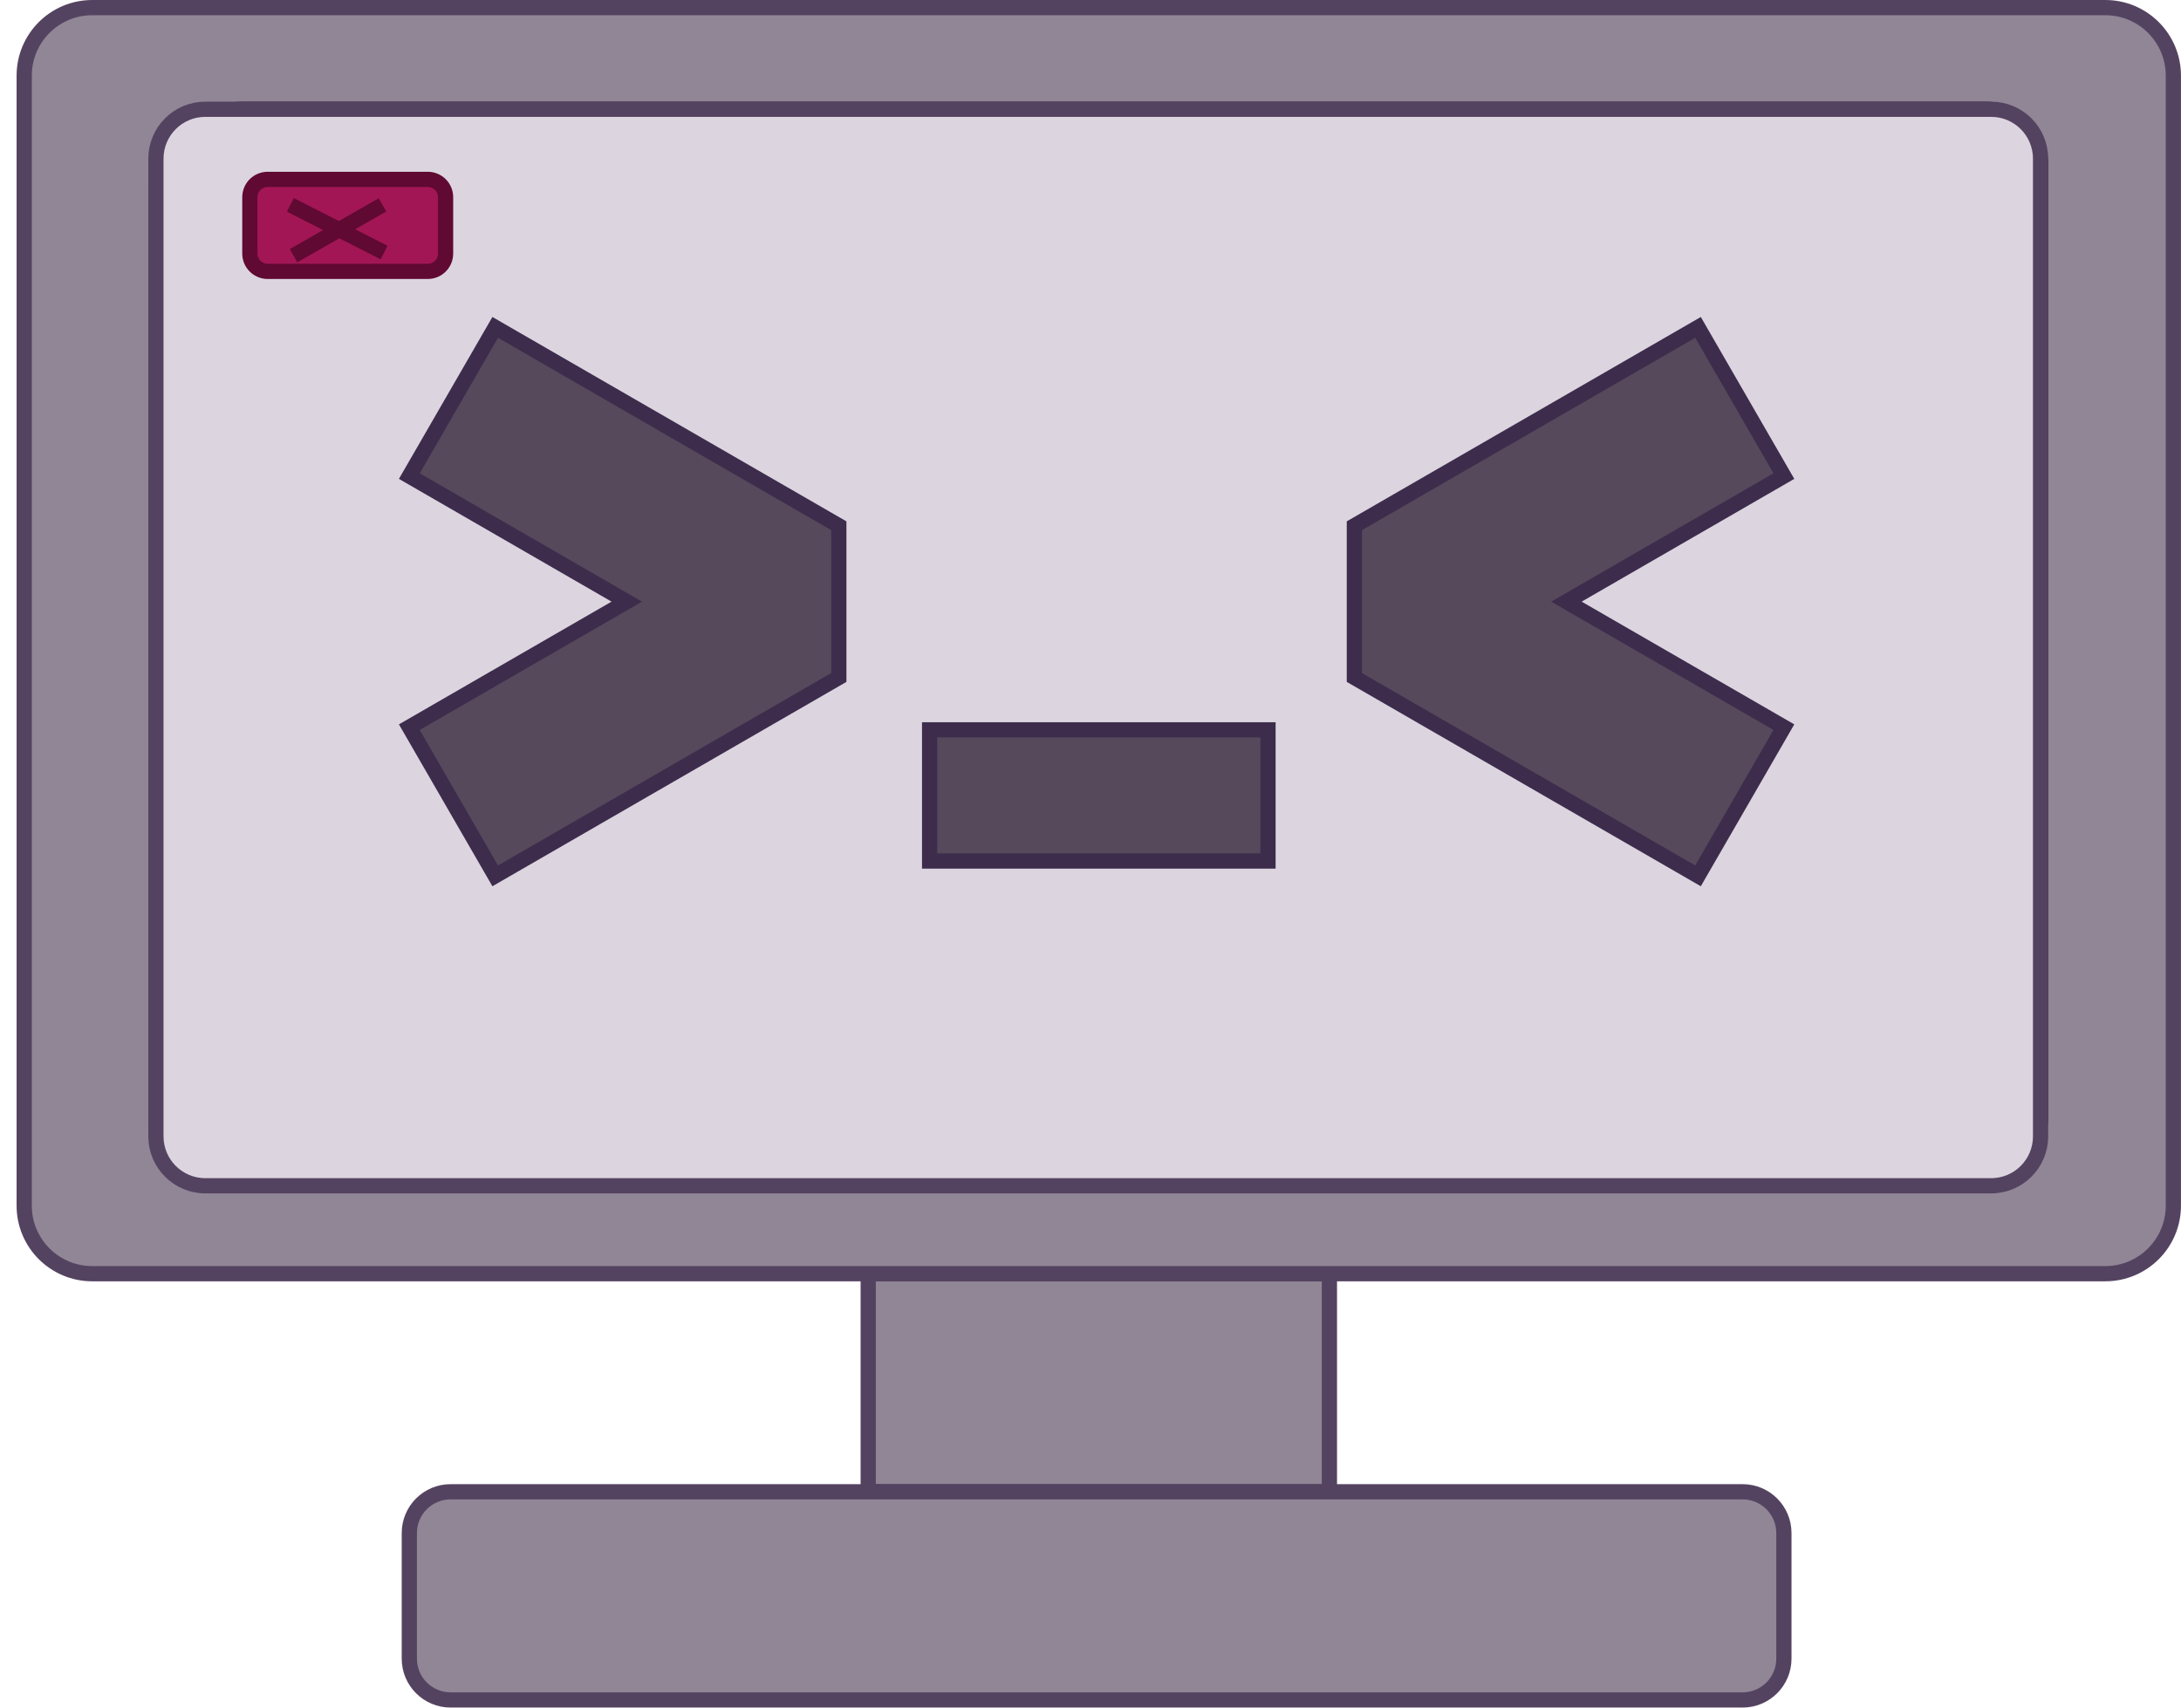
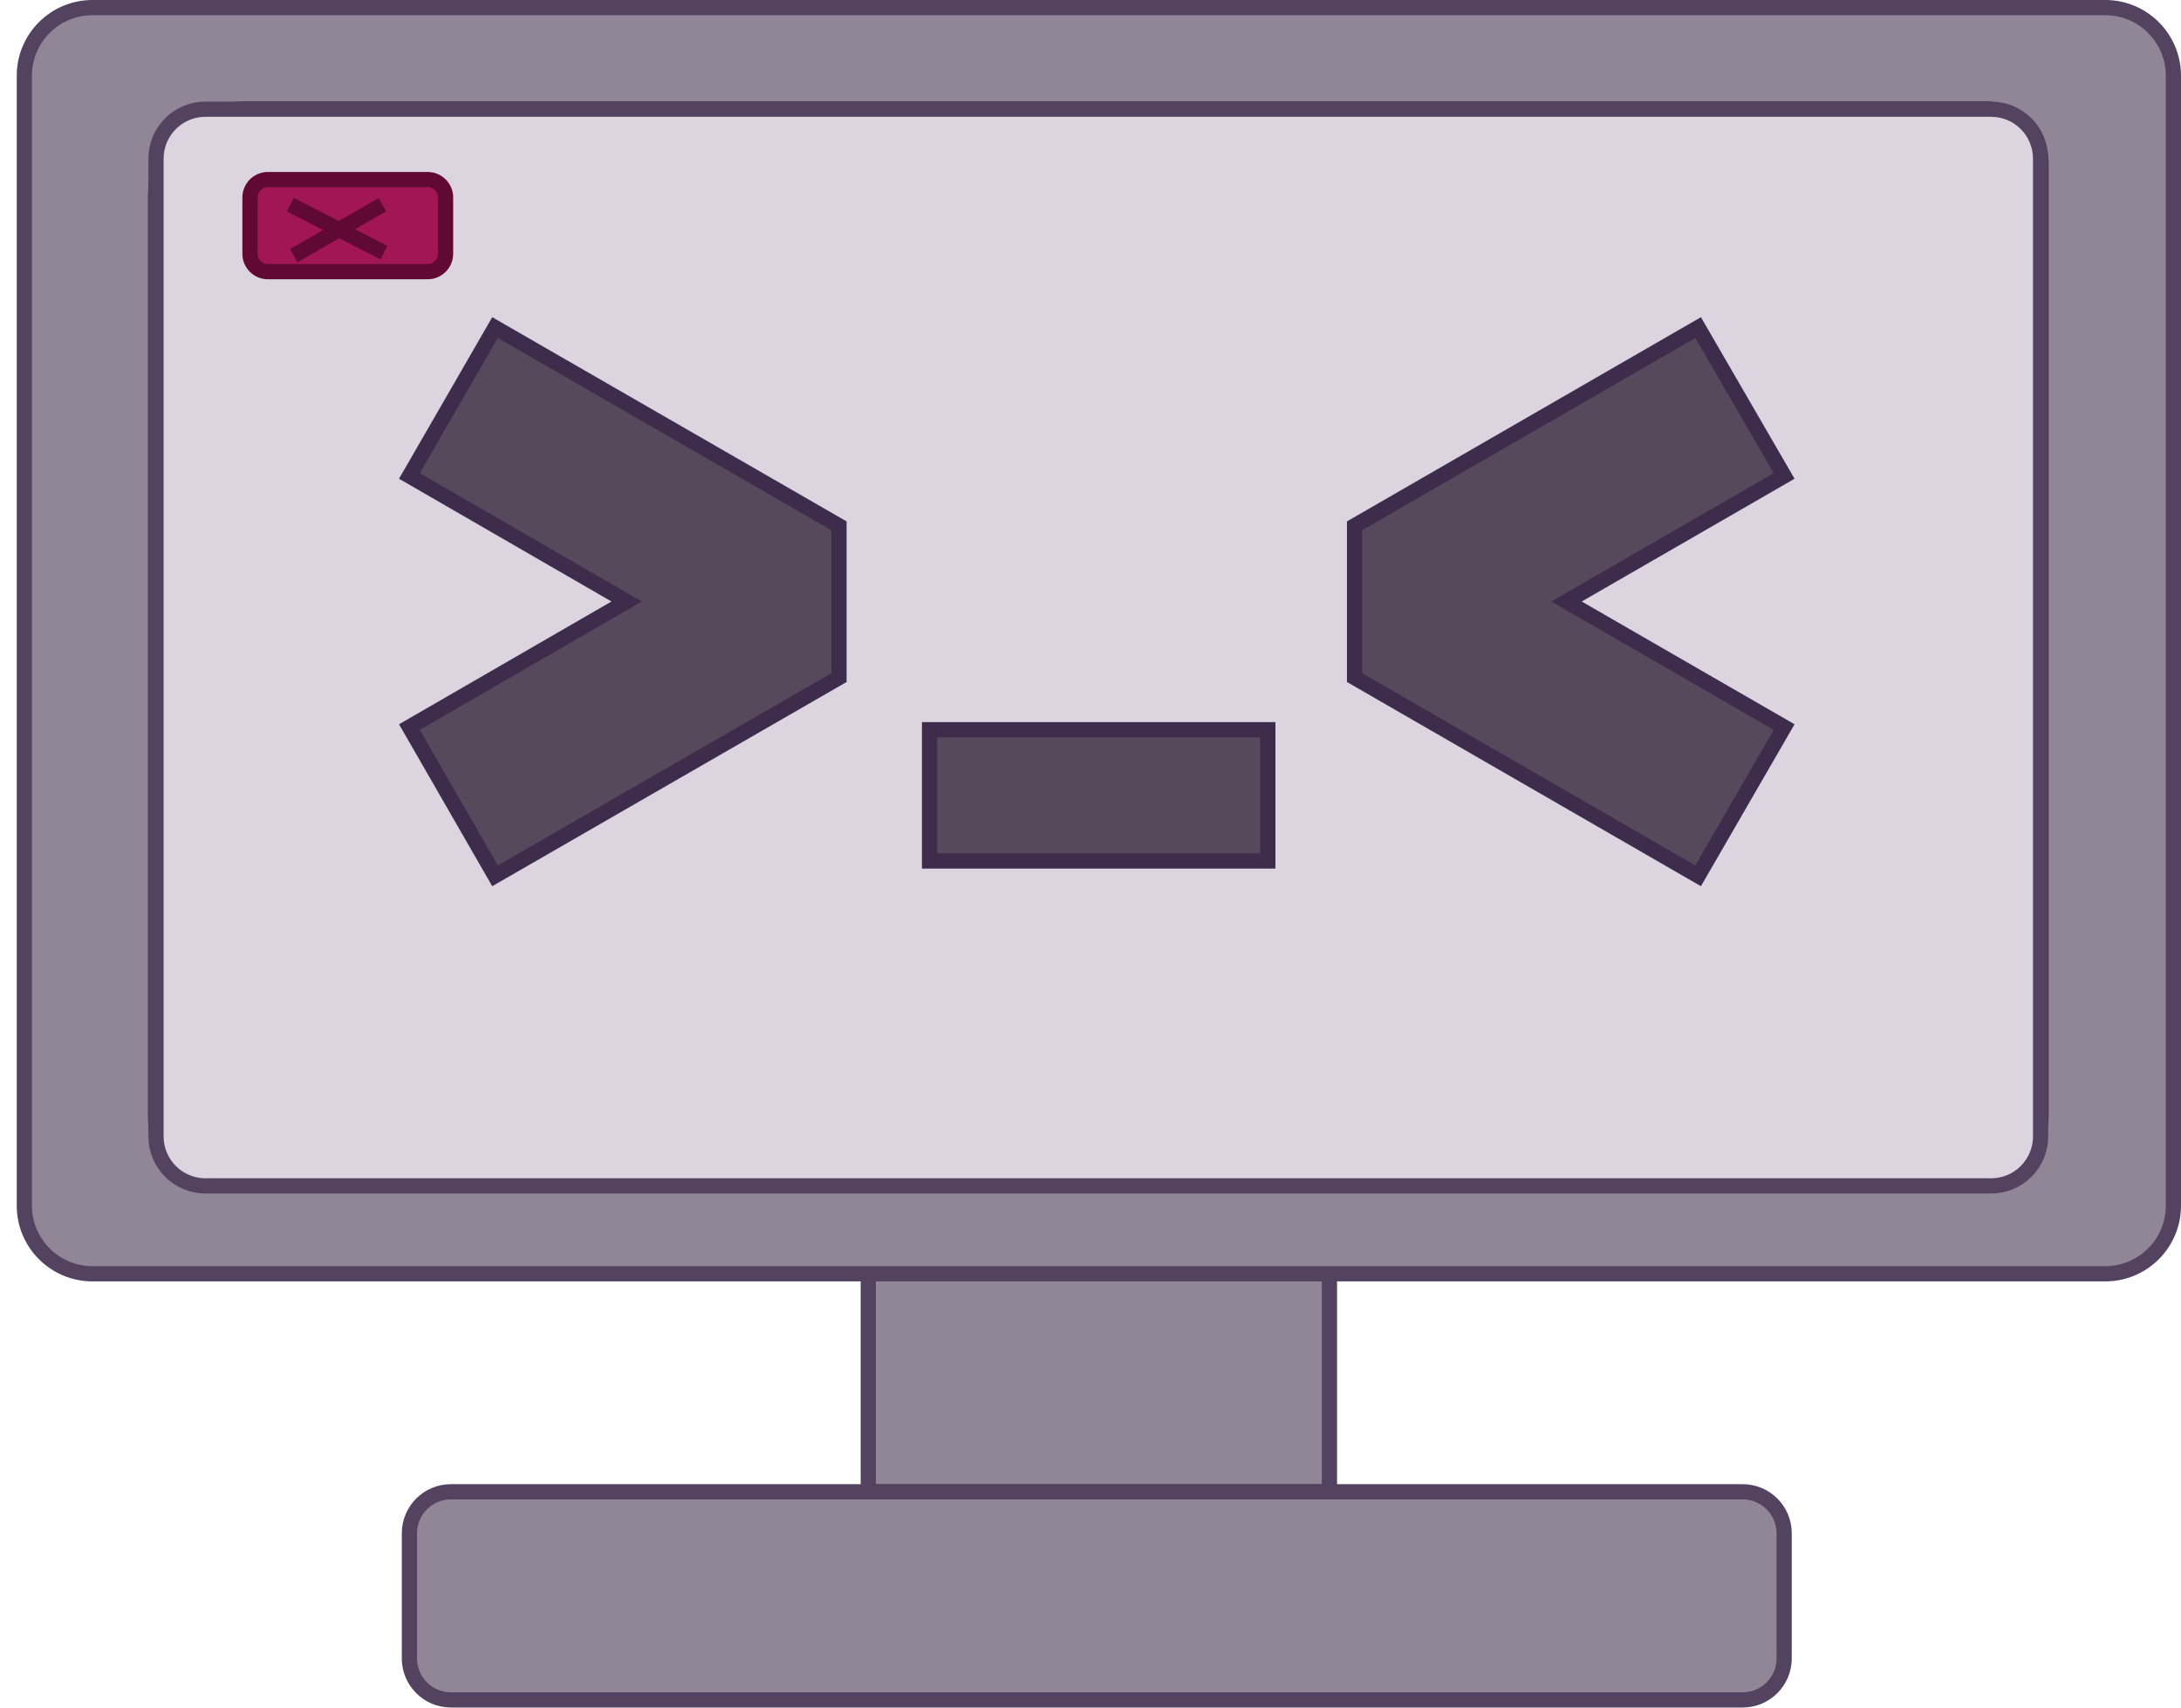
- <svg xmlns="http://www.w3.org/2000/svg" id="Layer_2" viewBox="0 0 573.22 448.83">
+ <svg xmlns="http://www.w3.org/2000/svg" id="Layer_2" version="1.1" viewBox="0 0 573.2 448.8">
  <defs>
    <style>
-       .cls-1 {
+       .st0 {
        fill: #55495b;
        stroke: #3d2c4c;
      }

-       .cls-1, .cls-2, .cls-3, .cls-4, .cls-5 {
+       .st0, .st1, .st2, .st3, .st4, .st5 {
        stroke-miterlimit: 10;
        stroke-width: 4px;
      }

-       .cls-2 {
-         fill: #a31656;
+       .st1 {
+         fill: none;
+       }
+ 
+       .st1, .st2 {
        stroke: #600932;
      }

-       .cls-3 {
+       .st2 {
+         fill: #a31656;
+       }
+ 
+       .st3 {
        fill: #ddbace;
        stroke: #301b24;
      }

-       .cls-4 {
+       .st4 {
        fill: #dcd5e0;
      }

-       .cls-4, .cls-5 {
+       .st4, .st5 {
        stroke: #544360;
      }

-       .cls-5 {
+       .st5 {
        fill: #908696;
      }
    </style>
  </defs>
  <g id="Hals">
-     <rect class="cls-5" x="228.19" y="334.79" width="121.21" height="57.32" />
+     <rect class="st5" x="228.2" y="334.8" width="121.2" height="57.3" />
  </g>
  <g id="Ramme">
-     <rect class="cls-5" x="6.36" y="2" width="564.85" height="332.79" rx="17.88" ry="17.88" />
+     <rect class="st5" x="6.4" y="2" width="564.8" height="332.8" rx="17.9" ry="17.9" />
  </g>
  <g id="Skjerm">
-     <path class="cls-3" d="M63.87,28.72h457.98c7.98,0,14.46,6.48,14.46,14.46v250.43c0,7.98-6.48,14.46-14.46,14.46H55.44c-7.98,0-14.46-6.48-14.46-14.46V51.61c0-12.64,10.26-22.89,22.89-22.89Z" />
-     <rect class="cls-4" x="40.98" y="28.72" width="495.33" height="282.96" rx="12.98" ry="12.98" />
-     <rect class="cls-2" x="65.67" y="47.15" width="51.44" height="24.18" rx="4.68" ry="4.68" />
-     <line class="cls-2" x1="76.31" y1="53.85" x2="100.95" y2="66.38" />
-     <line class="cls-2" x1="100.53" y1="53.85" x2="77.15" y2="67.21" />
+     <path class="st3" d="M63.9,28.7h458c8,0,14.5,6.5,14.5,14.5v250.4c0,8-6.5,14.5-14.5,14.5H55.4c-8,0-14.5-6.5-14.5-14.5V51.6c0-12.6,10.3-22.9,22.9-22.9Z" />
+     <rect class="st4" x="41" y="28.7" width="495.3" height="283" rx="13" ry="13" />
+     <rect class="st2" x="65.7" y="47.2" width="51.4" height="24.2" rx="4.7" ry="4.7" />
+     <line class="st1" x1="76.3" y1="53.8" x2="100.9" y2="66.4" />
+     <line class="st1" x1="100.5" y1="53.8" x2="77.2" y2="67.2" />
  </g>
  <g id="Fjes">
-     <polygon class="cls-1" points="220.46 138.19 130.15 86.05 107.58 125.14 164.73 158.14 107.58 191.13 130.15 230.22 220.46 178.08 220.46 138.19" />
-     <polygon class="cls-1" points="355.96 138.19 446.28 86.05 468.85 125.14 411.7 158.14 468.85 191.13 446.28 230.22 355.96 178.08 355.96 138.19" />
-     <rect class="cls-1" x="244.33" y="191.84" width="88.93" height="34.48" />
+     <polygon class="st0" points="220.5 138.2 130.1 86.1 107.6 125.1 164.7 158.1 107.6 191.1 130.1 230.2 220.5 178.1 220.5 138.2" />
+     <polygon class="st0" points="356 138.2 446.3 86.1 468.9 125.1 411.7 158.1 468.9 191.1 446.3 230.2 356 178.1 356 138.2" />
+     <rect class="st0" x="244.3" y="191.8" width="88.9" height="34.5" />
  </g>
  <g id="Bunn">
-     <rect class="cls-5" x="107.58" y="392.11" width="361.27" height="54.72" rx="10.85" ry="10.85" />
+     <rect class="st5" x="107.6" y="392.1" width="361.3" height="54.7" rx="10.9" ry="10.9" />
  </g>
</svg>
